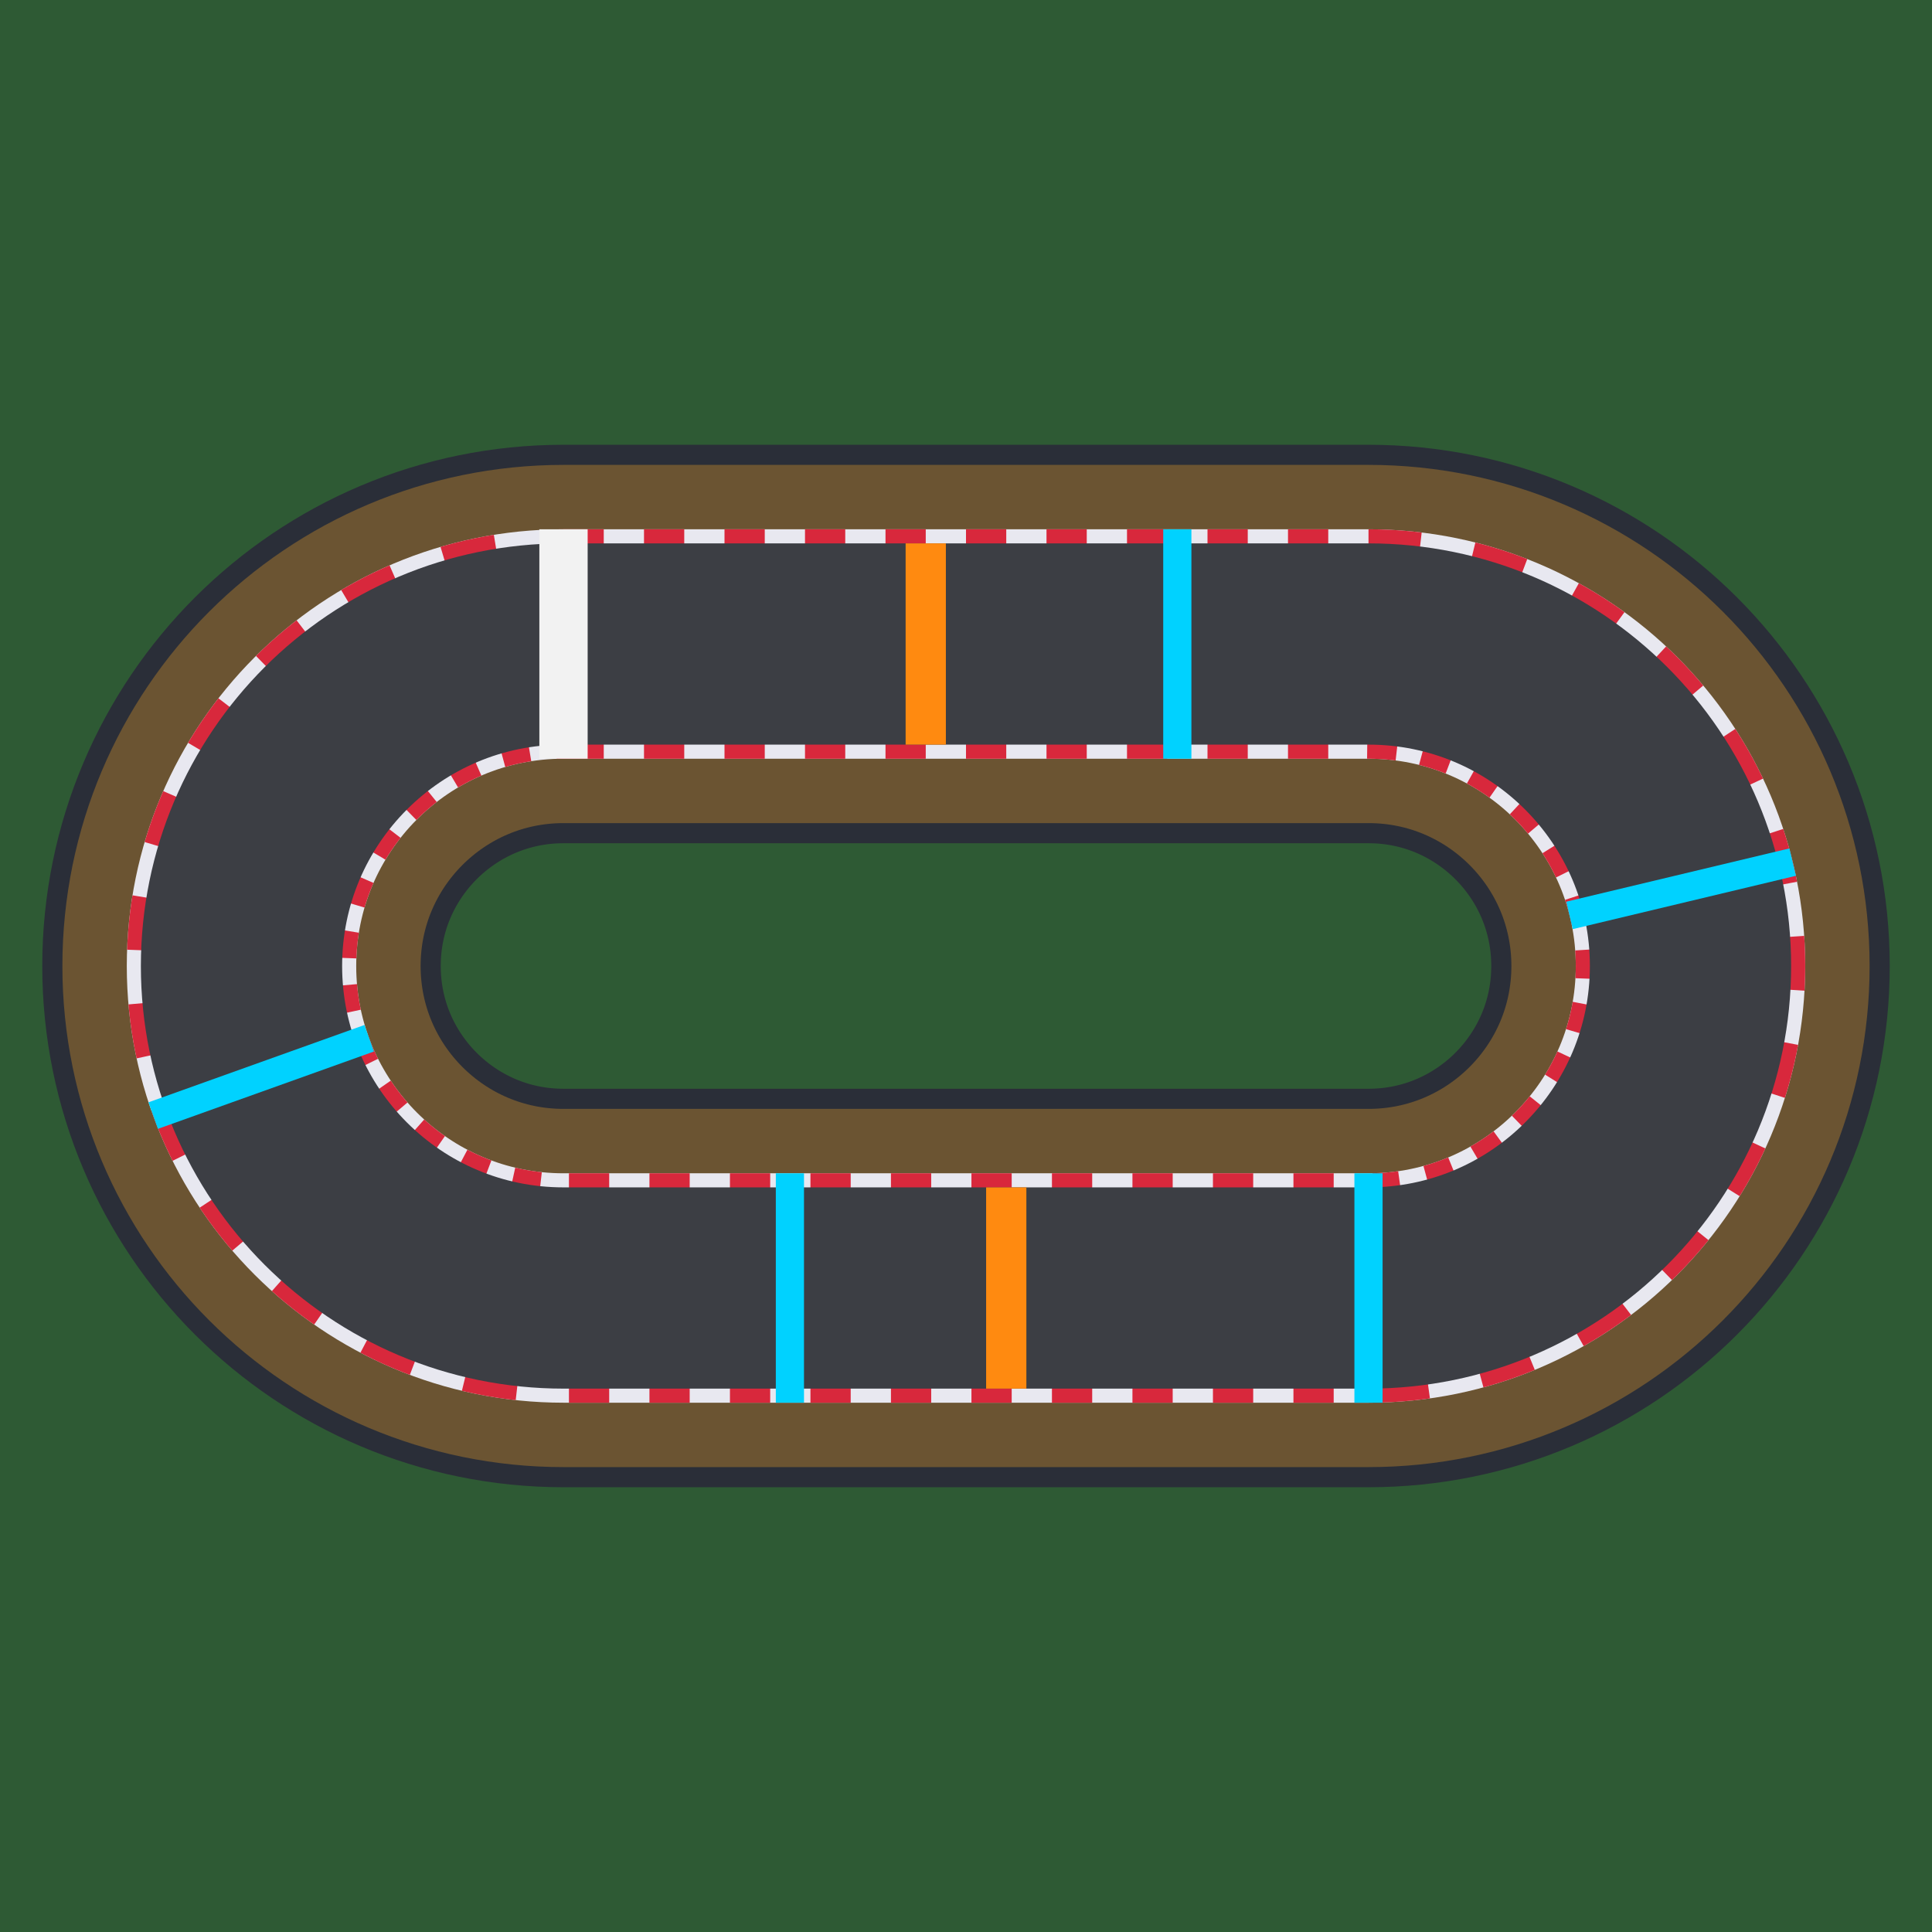
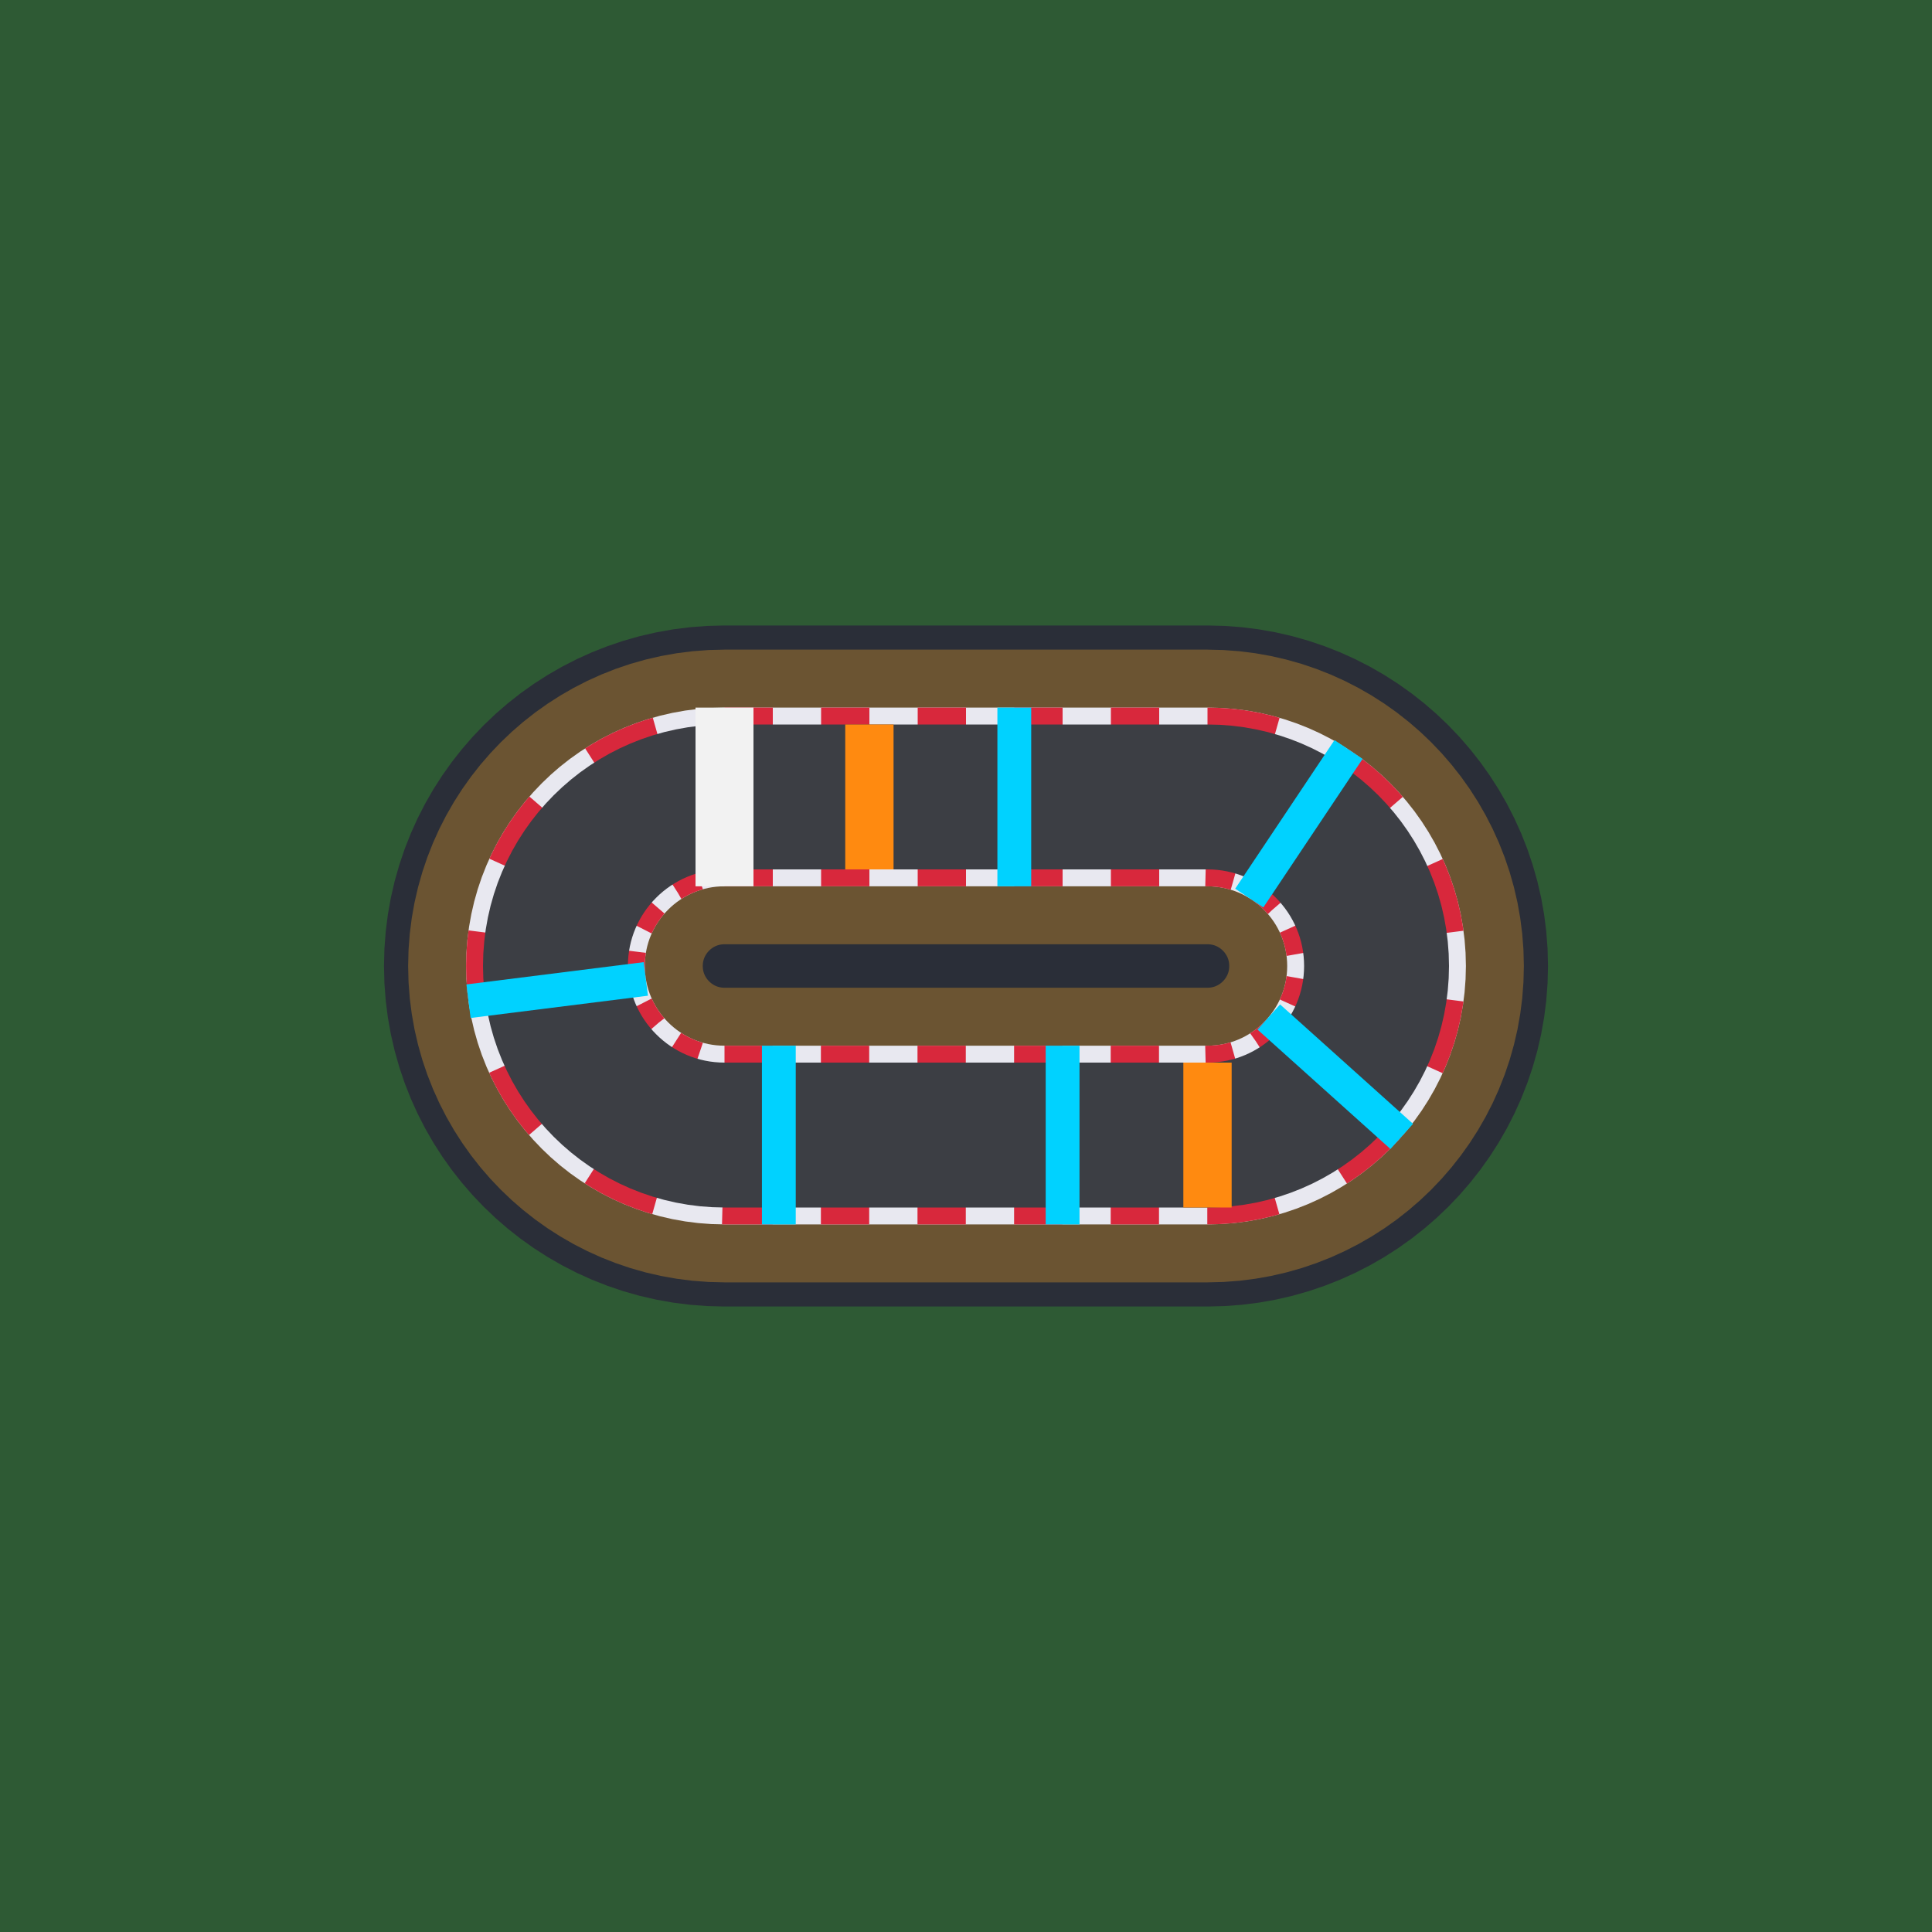
- <svg xmlns="http://www.w3.org/2000/svg" width="768" height="768" viewBox="0 0 96 96" shape-rendering="geometricPrecision">
-   <rect x="0" y="0" width="96" height="96" fill="#2E5A34" />
-   <path d="M 28 32 L 68 32 A 16 16 0 0 1 68 64 L 28 64 A 16 16 0 0 1 28 32 Z" fill="none" stroke="#2A2E38" stroke-width="19.8" stroke-linecap="butt" />
-   <path d="M 28 32 L 68 32 A 16 16 0 0 1 68 64 L 28 64 A 16 16 0 0 1 28 32 Z" fill="none" stroke="#6B5432" stroke-width="17.8" stroke-linecap="butt" />
-   <path d="M 28 32 L 68 32 A 16 16 0 0 1 68 64 L 28 64 A 16 16 0 0 1 28 32 Z" fill="none" stroke="#E8E8F0" stroke-width="11.4" stroke-linecap="butt" />
-   <path d="M 28 32 L 68 32 A 16 16 0 0 1 68 64 L 28 64 A 16 16 0 0 1 28 32 Z" fill="none" stroke="#D8283C" stroke-width="11.4" stroke-linecap="butt" stroke-dasharray="2.00 2.00" stroke-dashoffset="0.00" />
-   <path d="M 28 32 L 68 32 A 16 16 0 0 1 68 64 L 28 64 A 16 16 0 0 1 28 32 Z" fill="none" stroke="#3C3E44" stroke-width="10" stroke-linecap="butt" />
-   <polygon points="26.8,26.3 26.8,37.7 29.2,37.7 29.2,26.3" fill="#F2F2F2" stroke="none" />
-   <polygon points="57.8,26.3 57.8,37.7 59.2,37.7 59.2,26.3" fill="#00D2FF" stroke="none" />
-   <polygon points="88.914,42.157 77.826,44.805 78.151,46.167 89.239,43.518" fill="#00D2FF" stroke="none" />
-   <polygon points="68.7,69.7 68.7,58.3 67.3,58.3 67.3,69.7" fill="#00D2FF" stroke="none" />
-   <polygon points="39.95,69.7 39.95,58.3 38.55,58.3 38.55,69.7" fill="#00D2FF" stroke="none" />
-   <polygon points="7.849,56.092 18.581,52.249 18.11,50.931 7.377,54.774" fill="#00D2FF" stroke="none" />
-   <polygon points="45,27 45,37 47,37 47,27" fill="#FF8A10" stroke="none" />
-   <polygon points="51,69 51,59 49,59 49,69" fill="#FF8A10" stroke="none" />
+ <svg xmlns="http://www.w3.org/2000/svg" width="320" height="320" viewBox="0 0 80 80" shape-rendering="geometricPrecision">
+   <rect x="0" y="0" width="80" height="80" fill="#2E5A34" />
+   <path d="M 30 33 L 50 33 A 7 7 0 0 1 50 47 L 30 47 A 7 7 0 0 1 30 33 Z" fill="none" stroke="#2A2E38" stroke-width="14.2" stroke-linecap="butt" />
+   <path d="M 30 33 L 50 33 A 7 7 0 0 1 50 47 L 30 47 A 7 7 0 0 1 30 33 Z" fill="none" stroke="#6B5432" stroke-width="12.2" stroke-linecap="butt" />
+   <path d="M 30 33 L 50 33 A 7 7 0 0 1 50 47 L 30 47 A 7 7 0 0 1 30 33 Z" fill="none" stroke="#E8E8F0" stroke-width="7.4" stroke-linecap="butt" />
+   <path d="M 30 33 L 50 33 A 7 7 0 0 1 50 47 L 30 47 A 7 7 0 0 1 30 33 Z" fill="none" stroke="#D8283C" stroke-width="7.4" stroke-linecap="butt" stroke-dasharray="2.00 2.00" stroke-dashoffset="0.00" />
+   <path d="M 30 33 L 50 33 A 7 7 0 0 1 50 47 L 30 47 A 7 7 0 0 1 30 33 Z" fill="none" stroke="#3C3E44" stroke-width="6" stroke-linecap="butt" />
+   <polygon points="28.8,29.3 28.8,36.7 31.2,36.7 31.2,29.3" fill="#F2F2F2" stroke="none" />
+   <polygon points="41.3,29.3 41.3,36.7 42.7,36.7 42.7,29.3" fill="#00D2FF" stroke="none" />
+   <polygon points="55.258,30.646 51.147,36.799 52.311,37.577 56.422,31.424" fill="#00D2FF" stroke="none" />
+   <polygon points="58.511,46.536 53.005,41.591 52.07,42.632 57.575,47.577" fill="#00D2FF" stroke="none" />
+   <polygon points="44.7,50.7 44.7,43.3 43.3,43.3 43.3,50.7" fill="#00D2FF" stroke="none" />
+   <polygon points="32.95,50.7 32.95,43.3 31.55,43.3 31.55,50.7" fill="#00D2FF" stroke="none" />
+   <polygon points="19.487,42.152 26.83,41.23 26.655,39.84 19.313,40.763" fill="#00D2FF" stroke="none" />
+   <polygon points="35,30 35,36 37,36 37,30" fill="#FF8A10" stroke="none" />
+   <polygon points="51,50 51,44 49,44 49,50" fill="#FF8A10" stroke="none" />
</svg>
